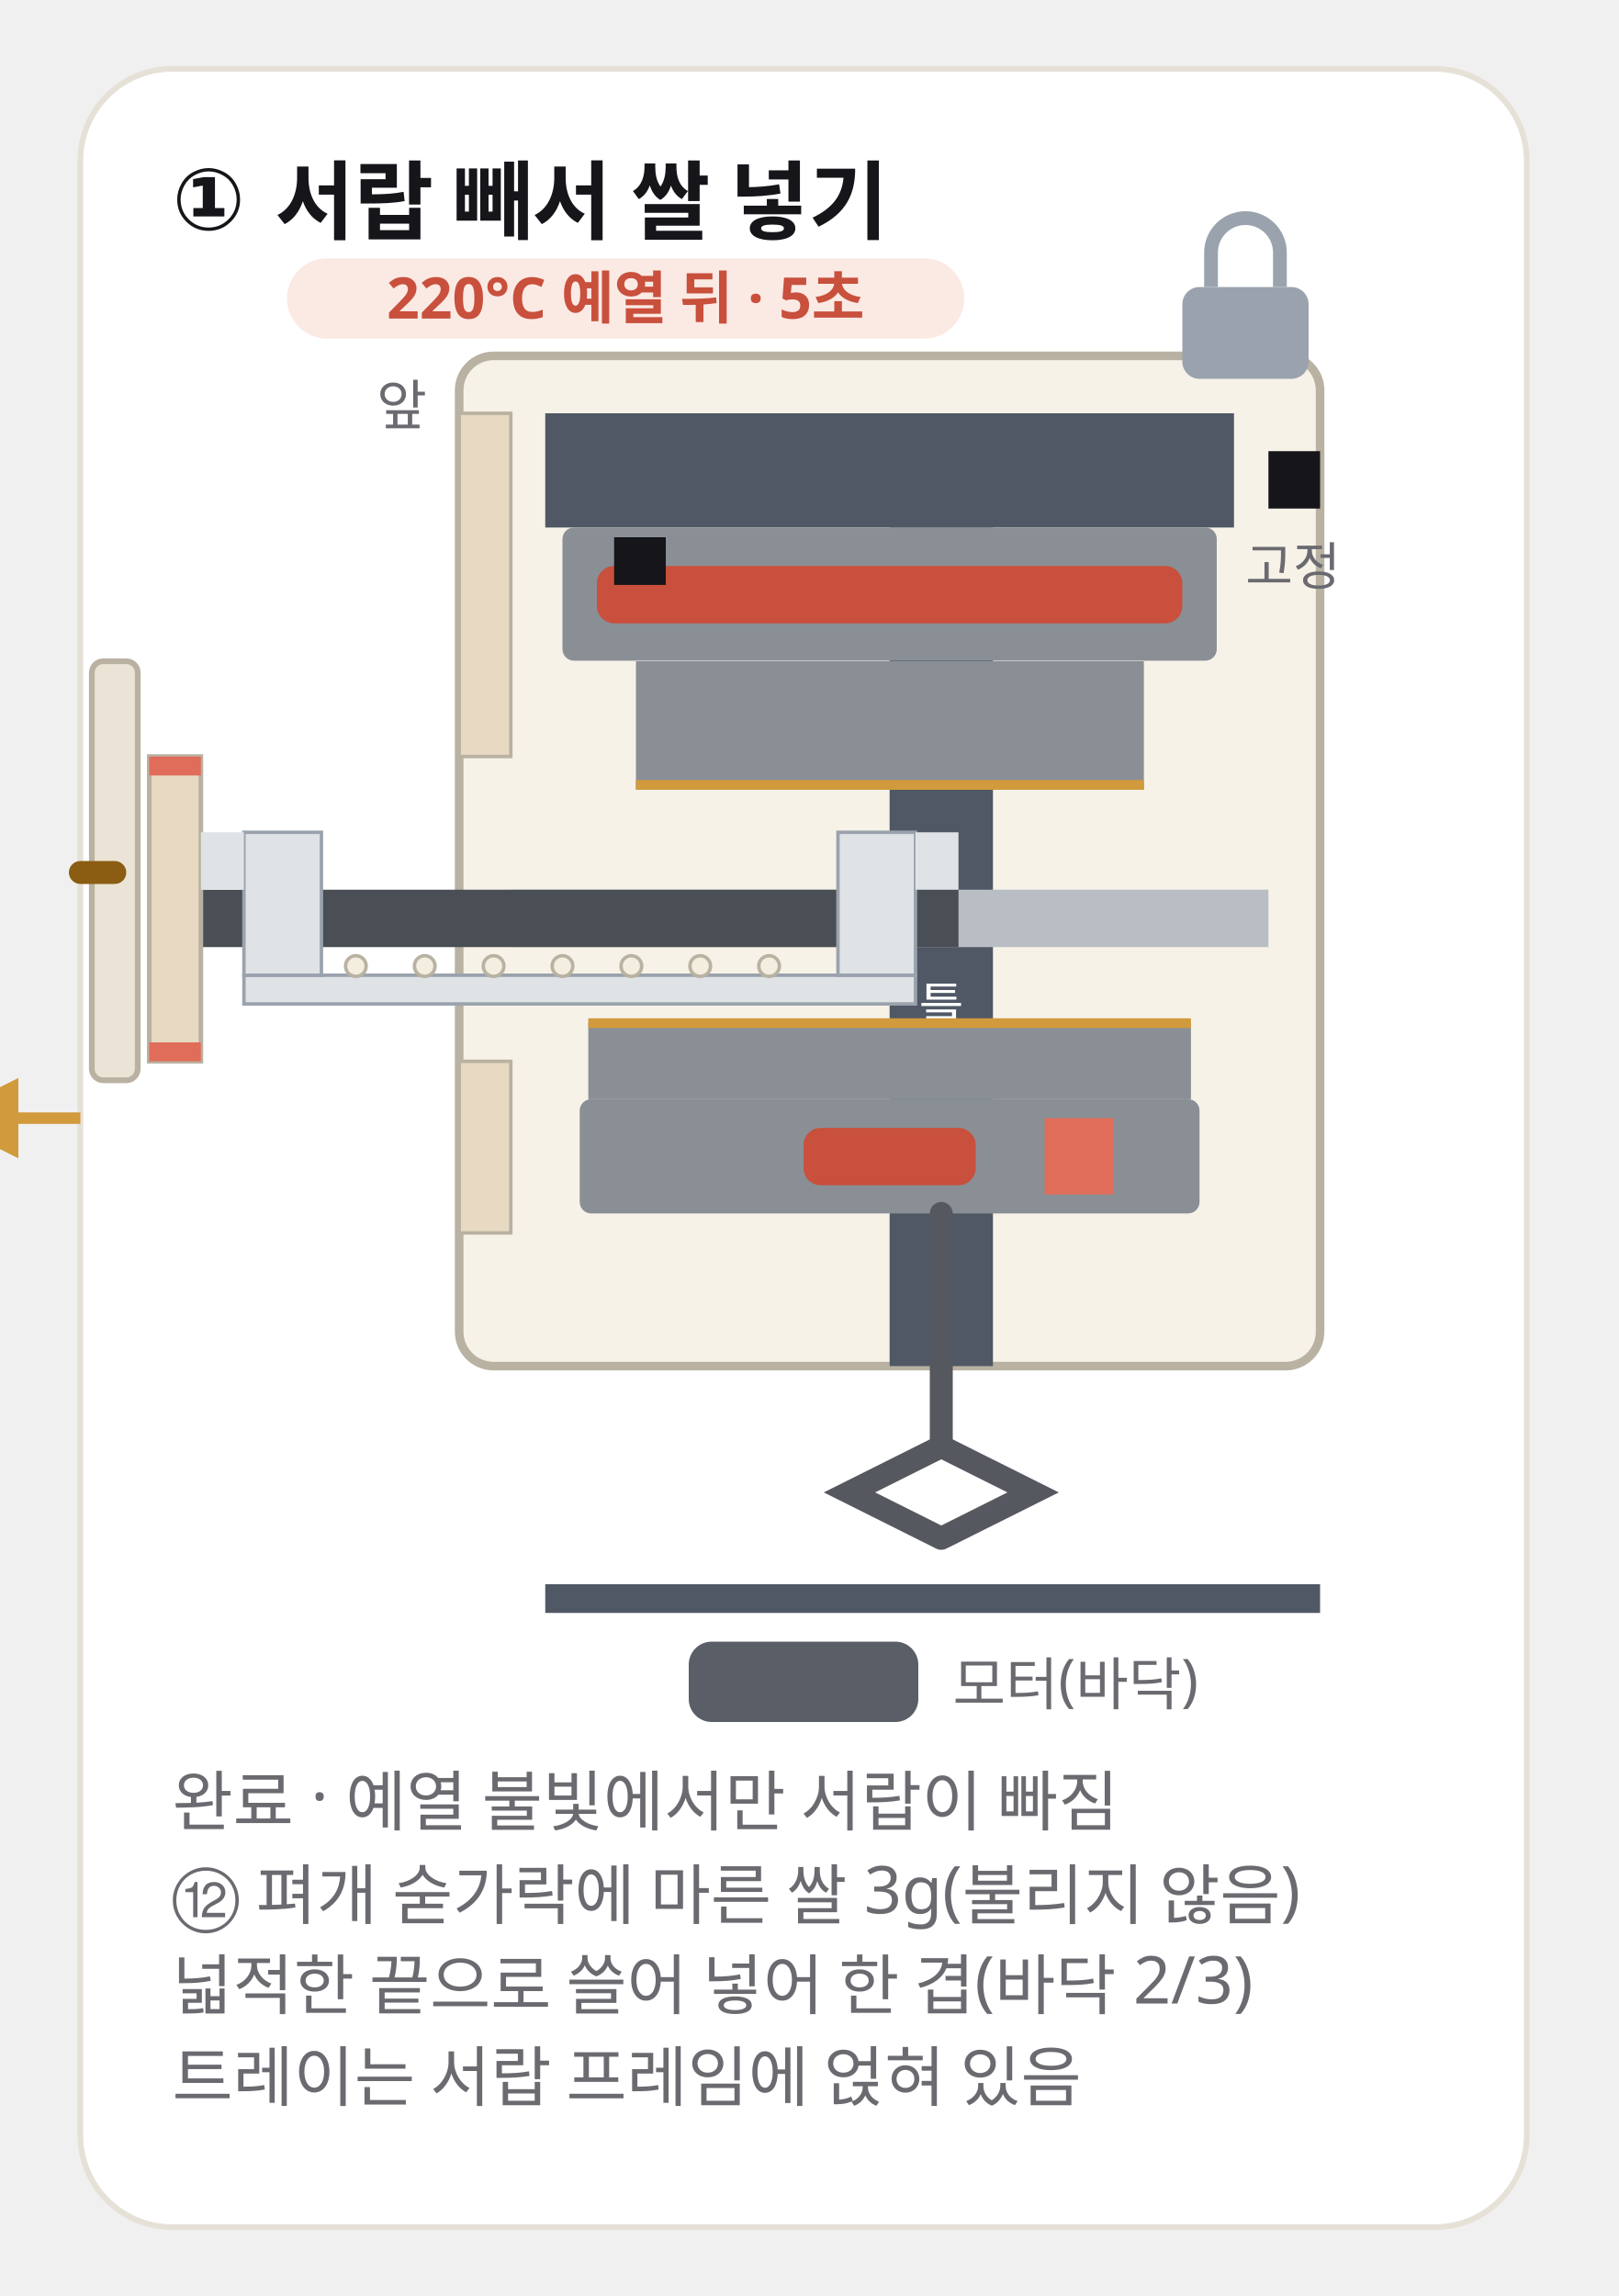
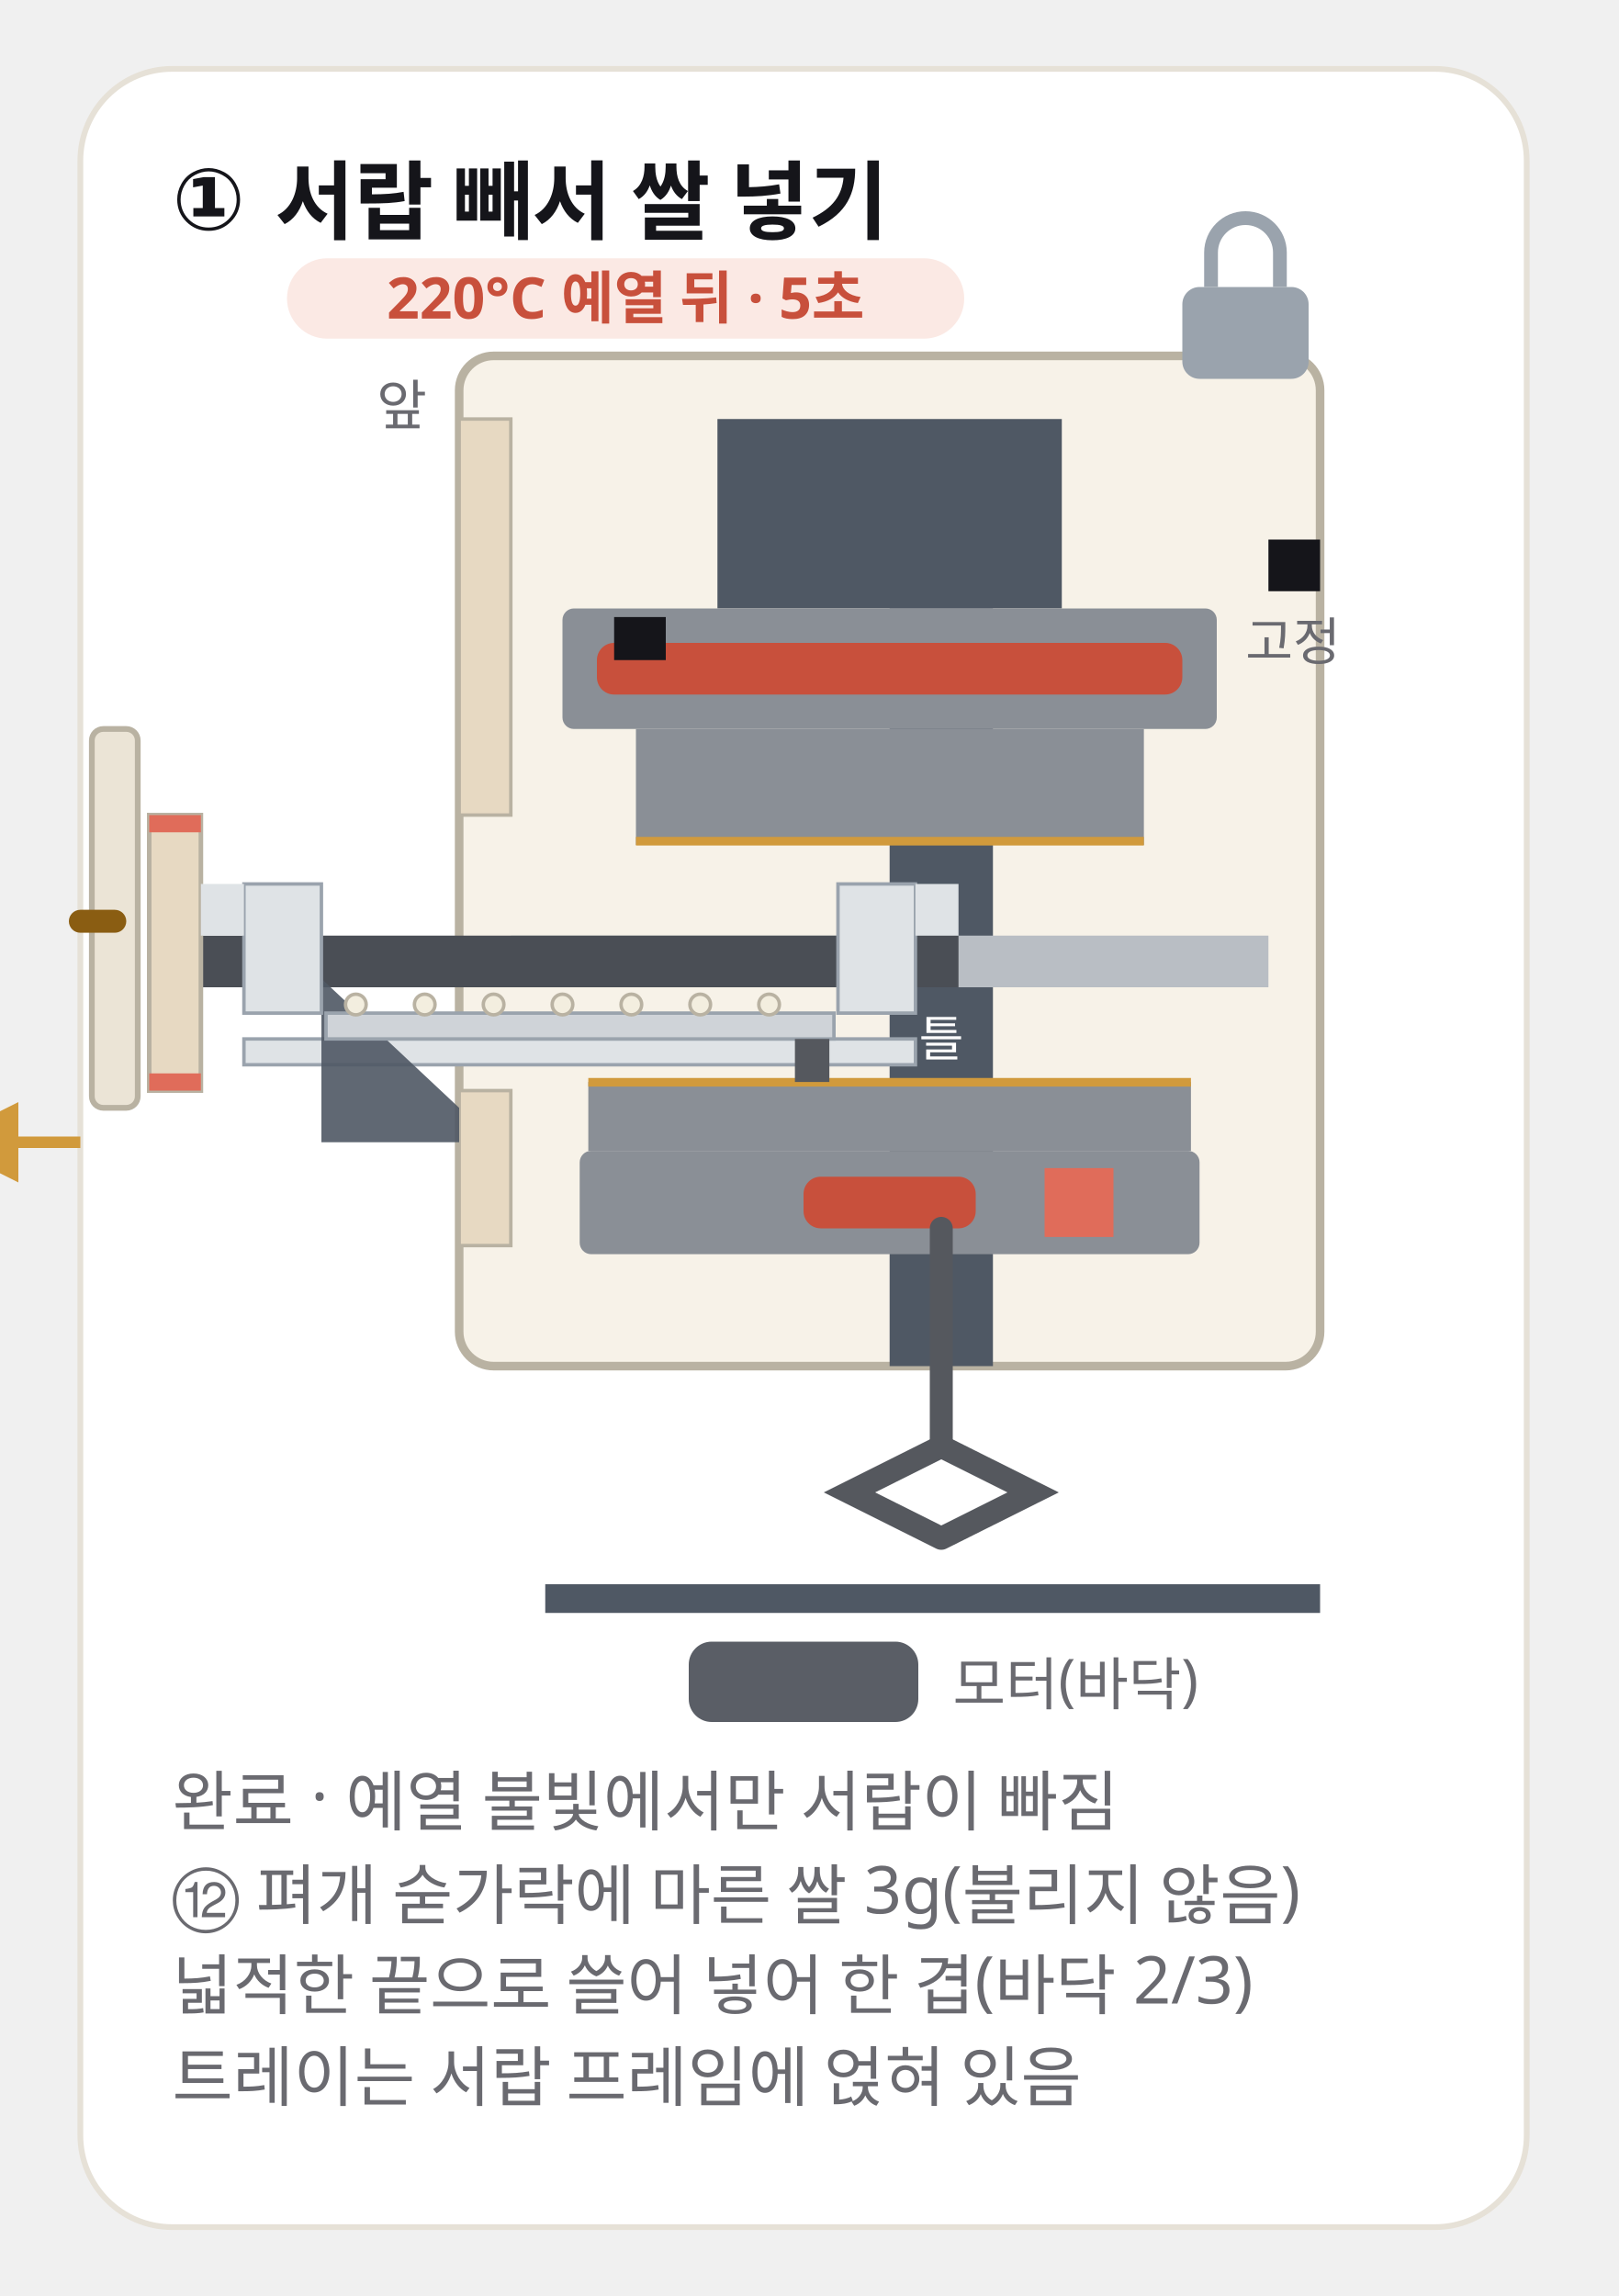
<svg xmlns="http://www.w3.org/2000/svg" viewBox="0 0 282 400" font-family="NanumSquare, Pretendard, sans-serif">
  <defs>
    <pattern id="hatch" width="7" height="7" patternUnits="userSpaceOnUse" patternTransform="rotate(45)">
      <line x1="0" y1="0" x2="0" y2="7" stroke="#8a5d12" stroke-width="1.1" opacity=".55" />
    </pattern>
    <linearGradient id="glassT" x1="0" y1="0" x2="1" y2="1">
      <stop offset="0" stop-color="#3a3a40" />
      <stop offset=".5" stop-color="#101014" />
      <stop offset="1" stop-color="#2c2c32" />
    </linearGradient>
    <marker id="arr" viewBox="0 0 10 10" refX="8" refY="5" markerWidth="7" markerHeight="7" orient="auto-start-reverse">
      <path d="M0,0 L10,5 L0,10 z" fill="#d19a3c" />
    </marker>
    <marker id="arrg" viewBox="0 0 10 10" refX="8" refY="5" markerWidth="6" markerHeight="6" orient="auto-start-reverse">
      <path d="M0,0 L10,5 L0,10 z" fill="#6a6a70" />
    </marker>
    <marker id="arrh" viewBox="0 0 10 10" refX="8" refY="5" markerWidth="6" markerHeight="6" orient="auto-start-reverse">
      <path d="M0,0 L10,5 L0,10 z" fill="#c8503c" />
    </marker>
  </defs>
  <g transform="translate(14,0)">
    <rect x="0" y="12" width="252" height="376" rx="16" fill="#fff" stroke="#e6e1d7" />
    <text x="16" y="40" font-size="15" font-weight="800" fill="#15151a">① 서랍 빼서 쌀 넣기</text>
    <rect x="36" y="45" width="118" height="14" rx="7" fill="#fbe9e4" />
    <text x="95" y="55.5" font-size="10" font-weight="800" fill="#c8503c" text-anchor="middle">220°C 예열 뒤 · 5초</text>
    <g transform="translate(0,0)">
      <rect x="66" y="62" width="150" height="176" rx="6" fill="#f7f2e8" stroke="#b9b2a2" stroke-width="1.5" />
      <rect x="192" y="50" width="22" height="16" rx="3" fill="#9aa3ad" />
      <path d="M197 50 v-6 a6 6 0 0 1 12 0 v6" fill="none" stroke="#9aa3ad" stroke-width="2.4" />
      <text x="56" y="74" font-size="9.5" fill="#6a6a70" text-anchor="middle">앞</text>
-       <rect x="66.0" y="72.0" width="9.0" height="59.8" fill="#e7d9c2" stroke="#b9b2a2" stroke-width=".6" />
-       <rect x="66.0" y="184.9" width="9.0" height="29.9" fill="#e7d9c2" stroke="#b9b2a2" stroke-width=".6" />
-       <rect x="207.0" y="78.6" width="9.0" height="10.0" fill="#15151a" />
-       <rect x="141.0" y="91.9" width="18.0" height="146.1" fill="#4f5864" />
-       <rect x="81.0" y="72.0" width="120.0" height="19.9" fill="#4f5864" />
-       <text x="150.0" y="178.2" font-size="8.5" fill="#fff" text-anchor="middle">틀</text>
-       <rect x="84.0" y="91.9" width="114.0" height="23.2" fill="#8a8f96" rx="2" />
-       <rect x="90.0" y="98.6" width="102.0" height="10.0" fill="#c8503c" rx="3" />
-       <rect x="96.8" y="115.2" width="88.5" height="22.4" fill="#8a8f96" />
-       <rect x="96.8" y="135.9" width="88.5" height="1.7" fill="#d19a3c" />
-       <rect x="93.0" y="93.6" width="9.0" height="8.3" fill="#15151a" />
-       <text x="203.0" y="101.9" font-size="9" fill="#6a6a70">고정</text>
-       <rect x="75.0" y="155.0" width="132.0" height="10.0" fill="#b9bec4" />
-       <rect x="87.0" y="191.5" width="108.0" height="19.9" fill="#8a8f96" rx="2" />
-       <rect x="126.0" y="196.5" width="30.0" height="10.0" fill="#c8503c" rx="3" />
-       <rect x="88.5" y="178.2" width="105.0" height="13.3" fill="#8a8f96" />
-       <rect x="88.5" y="177.4" width="105.0" height="1.7" fill="#d19a3c" />
-       <rect x="168.0" y="194.8" width="12.0" height="13.3" fill="#e06c5a" />
-       <rect x="21.0" y="155.0" width="132.0" height="10.0" fill="#4a4e55" />
-       <rect x="12.0" y="131.8" width="9.0" height="53.1" fill="#e7d9c2" stroke="#b9b2a2" stroke-width=".8" />
-       <rect x="12.0" y="131.8" width="9.0" height="3.3" fill="#e06c5a" />
-       <rect x="12.0" y="181.6" width="9.0" height="3.3" fill="#e06c5a" />
-       <rect x="2.0" y="115.2" width="8" height="73.0" rx="2" fill="#ebe4d6" stroke="#b9b2a2" />
-       <rect x="-2.0" y="150.0" width="10" height="4" rx="2" fill="#8a5d12" />
-       <rect x="28.5" y="169.9" width="117.0" height="5.0" fill="#dfe3e6" stroke="#9aa3ad" stroke-width=".6" />
-       <rect x="132.0" y="145.0" width="13.5" height="24.9" fill="#dfe3e6" stroke="#9aa3ad" stroke-width=".6" />
-       <rect x="28.5" y="145.0" width="13.5" height="24.9" fill="#dfe3e6" stroke="#9aa3ad" stroke-width=".6" />
-       <rect x="145.5" y="145.0" width="7.5" height="10.0" fill="#dfe3e6" />
-       <rect x="21.0" y="145.0" width="7.5" height="10.0" fill="#dfe3e6" />
-       <circle cx="48.0" cy="168.3" r="1.8" fill="#f3eedf" stroke="#b9b2a2" stroke-width=".6" />
-       <circle cx="60.0" cy="168.3" r="1.8" fill="#f3eedf" stroke="#b9b2a2" stroke-width=".6" />
-       <circle cx="72.0" cy="168.3" r="1.8" fill="#f3eedf" stroke="#b9b2a2" stroke-width=".6" />
-       <circle cx="84.0" cy="168.3" r="1.8" fill="#f3eedf" stroke="#b9b2a2" stroke-width=".6" />
-       <circle cx="96.0" cy="168.3" r="1.8" fill="#f3eedf" stroke="#b9b2a2" stroke-width=".6" />
-       <circle cx="108.0" cy="168.3" r="1.8" fill="#f3eedf" stroke="#b9b2a2" stroke-width=".6" />
-       <circle cx="120.0" cy="168.3" r="1.8" fill="#f3eedf" stroke="#b9b2a2" stroke-width=".6" />
-       <line x1="0.0" y1="194.8" x2="-22.0" y2="194.8" stroke="#d19a3c" stroke-width="2" marker-end="url(#arr)" />
-       <line x1="150.0" y1="211.4" x2="150.0" y2="252" stroke="#55585e" stroke-width="4" stroke-linecap="round" />
+       <rect x="66.0" y="73.0" width="9.0" height="69.0" fill="#e7d9c2" stroke="#b9b2a2" stroke-width=".6" />
+       <rect x="66.0" y="190.0" width="9.0" height="27.0" fill="#e7d9c2" stroke="#b9b2a2" stroke-width=".6" />
+       <rect x="207.0" y="94.0" width="9.0" height="9.0" fill="#15151a" />
+       <rect x="141.0" y="106.0" width="18.0" height="132.0" fill="#4f5864" />
+       <rect x="111.0" y="73.0" width="60.0" height="33.0" fill="#4f5864" />
+       <text x="150.0" y="184.0" font-size="8.5" fill="#fff" text-anchor="middle">틀</text>
+       <rect x="84.0" y="106.0" width="114.0" height="21.0" fill="#8a8f96" rx="2" />
+       <rect x="90.0" y="112.0" width="102.0" height="9.0" fill="#c8503c" rx="3" />
+       <rect x="96.8" y="127.0" width="88.5" height="20.2" fill="#8a8f96" />
+       <rect x="96.8" y="145.8" width="88.5" height="1.5" fill="#d19a3c" />
+       <rect x="93.0" y="107.5" width="9.0" height="7.5" fill="#15151a" />
+       <text x="203.0" y="115.0" font-size="9" fill="#6a6a70">고정</text>
+       <rect x="75.0" y="163.0" width="132.0" height="9.0" fill="#b9bec4" />
+       <rect x="87.0" y="200.5" width="108.0" height="18.0" fill="#8a8f96" rx="2" />
+       <rect x="126.0" y="205.0" width="30.0" height="9.0" fill="#c8503c" rx="3" />
+       <rect x="88.5" y="188.5" width="105.0" height="12.0" fill="#8a8f96" />
+       <rect x="88.5" y="187.8" width="105.0" height="1.5" fill="#d19a3c" />
+       <rect x="168.0" y="203.5" width="12.0" height="12.0" fill="#e06c5a" />
+       <rect x="21.0" y="163.0" width="132.0" height="9.0" fill="#4a4e55" />
+       <rect x="12.0" y="142.0" width="9.0" height="48.0" fill="#e7d9c2" stroke="#b9b2a2" stroke-width=".8" />
+       <rect x="12.0" y="142.0" width="9.0" height="3.0" fill="#e06c5a" />
+       <rect x="12.0" y="187.0" width="9.0" height="3.0" fill="#e06c5a" />
+       <rect x="2.0" y="127.0" width="8" height="66.0" rx="2" fill="#ebe4d6" stroke="#b9b2a2" />
+       <rect x="-2.0" y="158.5" width="10" height="4" rx="2" fill="#8a5d12" />
+       <rect x="28.5" y="181.0" width="117.0" height="4.5" fill="#dfe3e6" stroke="#9aa3ad" stroke-width=".6" />
+       <path d="M66.0 199.0 L66.0 193.0 L42.0 170.5 L42.0 199.0 Z" fill="#4f5864" opacity=".9" />
+       <rect x="42.8" y="176.5" width="88.5" height="4.5" fill="#cfd3d8" stroke="#9aa3ad" stroke-width=".6" />
+       <rect x="124.5" y="181.0" width="6.0" height="7.5" fill="#55585e" />
+       <rect x="132.0" y="154.0" width="13.5" height="22.5" fill="#dfe3e6" stroke="#9aa3ad" stroke-width=".6" />
+       <rect x="28.5" y="154.0" width="13.5" height="22.5" fill="#dfe3e6" stroke="#9aa3ad" stroke-width=".6" />
+       <rect x="145.5" y="154.0" width="7.5" height="9.0" fill="#dfe3e6" />
+       <rect x="21.0" y="154.0" width="7.5" height="9.0" fill="#dfe3e6" />
+       <circle cx="48.0" cy="175.0" r="1.8" fill="#f3eedf" stroke="#b9b2a2" stroke-width=".6" />
+       <circle cx="60.0" cy="175.0" r="1.8" fill="#f3eedf" stroke="#b9b2a2" stroke-width=".6" />
+       <circle cx="72.0" cy="175.0" r="1.8" fill="#f3eedf" stroke="#b9b2a2" stroke-width=".6" />
+       <circle cx="84.0" cy="175.0" r="1.8" fill="#f3eedf" stroke="#b9b2a2" stroke-width=".6" />
+       <circle cx="96.0" cy="175.0" r="1.8" fill="#f3eedf" stroke="#b9b2a2" stroke-width=".6" />
+       <circle cx="108.0" cy="175.0" r="1.8" fill="#f3eedf" stroke="#b9b2a2" stroke-width=".6" />
+       <circle cx="120.0" cy="175.0" r="1.8" fill="#f3eedf" stroke="#b9b2a2" stroke-width=".6" />
+       <line x1="0.0" y1="199.0" x2="-22.0" y2="199.0" stroke="#d19a3c" stroke-width="2" marker-end="url(#arr)" />
+       <line x1="150.0" y1="214.0" x2="150.0" y2="252" stroke="#55585e" stroke-width="4" stroke-linecap="round" />
      <path d="M150.0 252 l-16 8 l16 8 M150.0 252 l16 8 l-16 8" fill="none" stroke="#55585e" stroke-width="4" stroke-linecap="round" />
      <rect x="81.0" y="276" width="135.0" height="5" fill="#4f5864" />
      <rect x="106" y="286" width="40" height="14" rx="4" fill="#5a5e66" />
      <text x="152" y="297" font-size="10" fill="#6a6a70">모터(바닥)</text>
    </g>
    <text x="16" y="318" font-size="11.5" fill="#6a6a70">완료 · 예열 불빛에서만 서랍이 빠짐</text>
    <text x="16" y="334" font-size="11.5" fill="#6a6a70">⑫ 펴개 숟가락에 마른 쌀 3g(불리지 않음)</text>
    <text x="16" y="350" font-size="11.5" fill="#6a6a70">넓적한 끝으로 쓸어 넣어 한 겹(바닥 2/3)</text>
    <text x="16" y="366" font-size="11.5" fill="#6a6a70">트레이는 서랍 프레임에 얹혀 있음</text>
  </g>
</svg>
